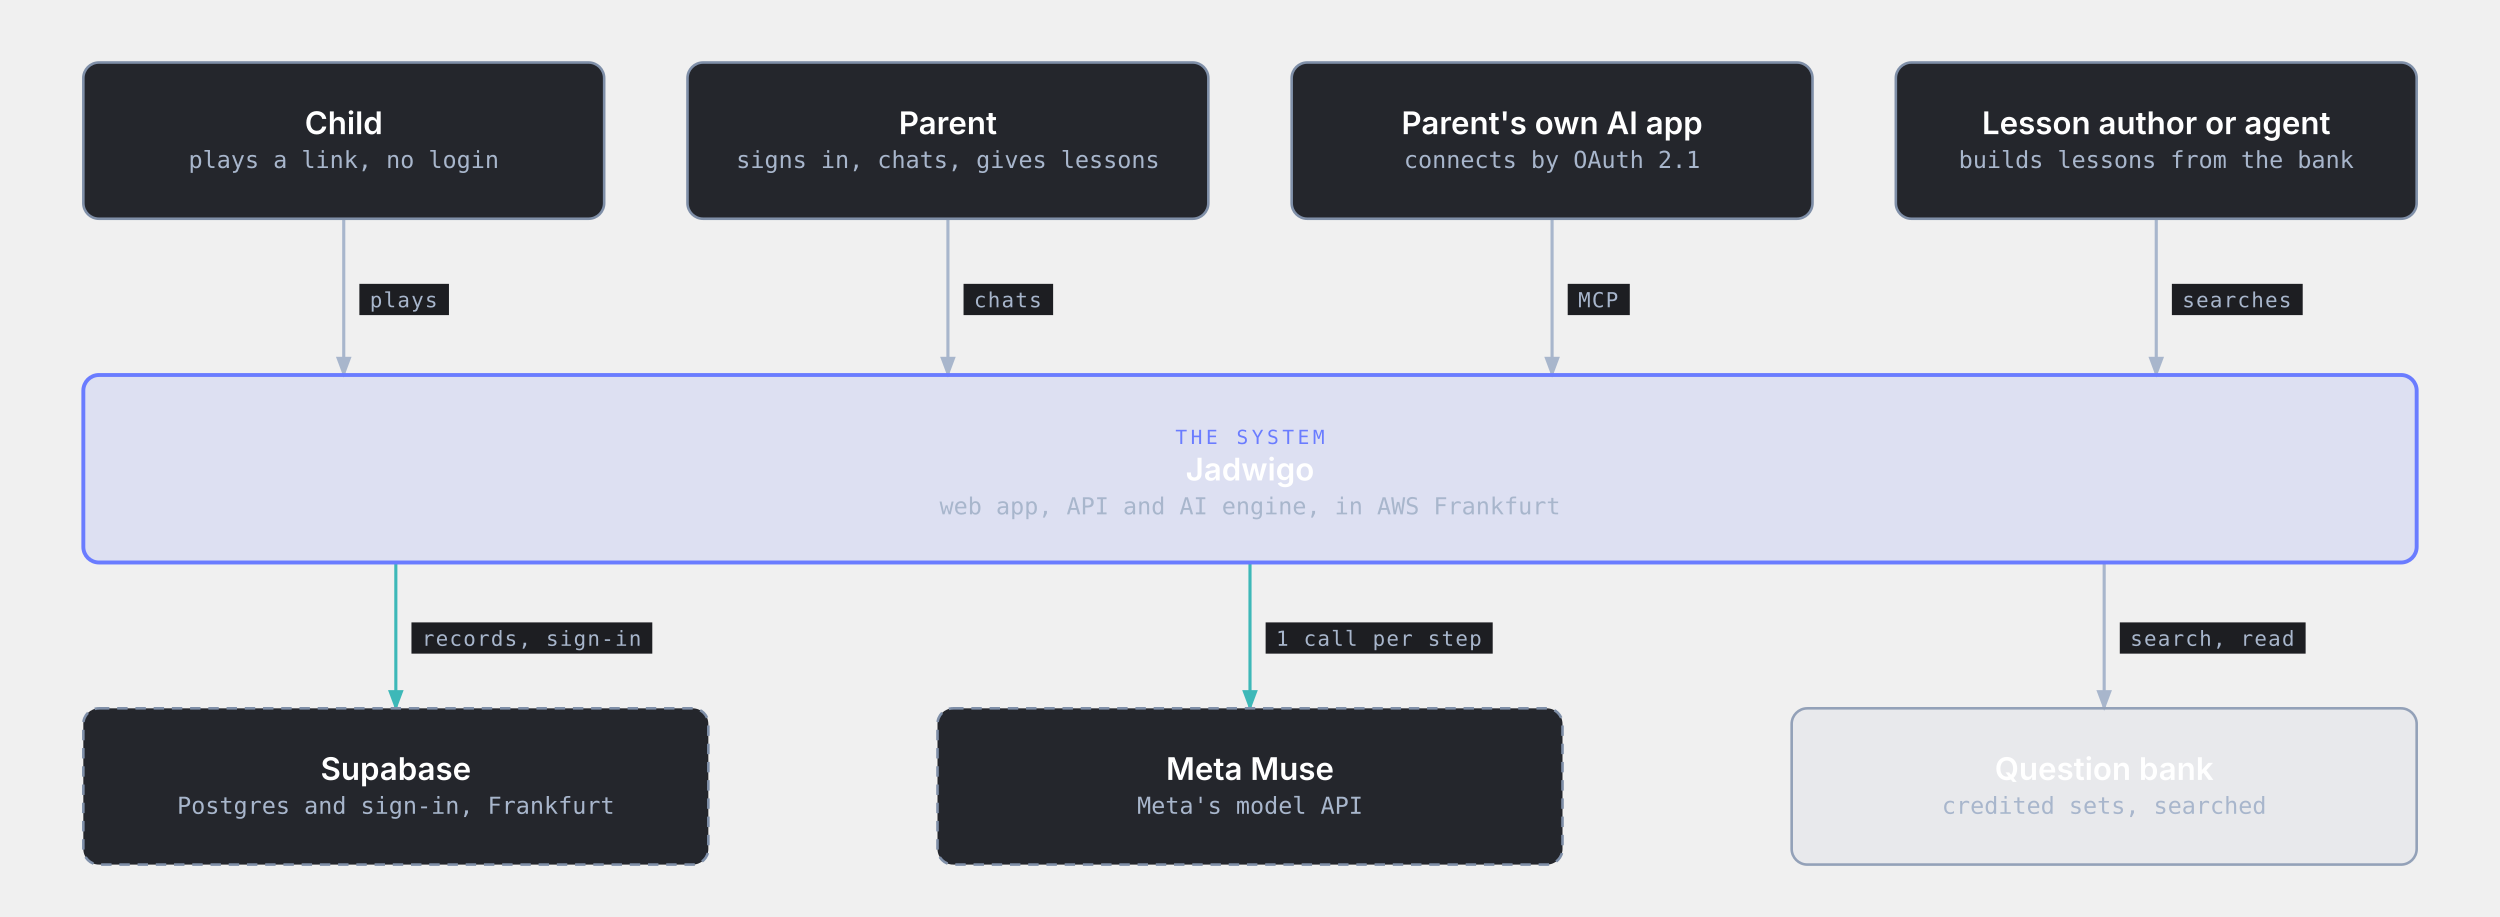
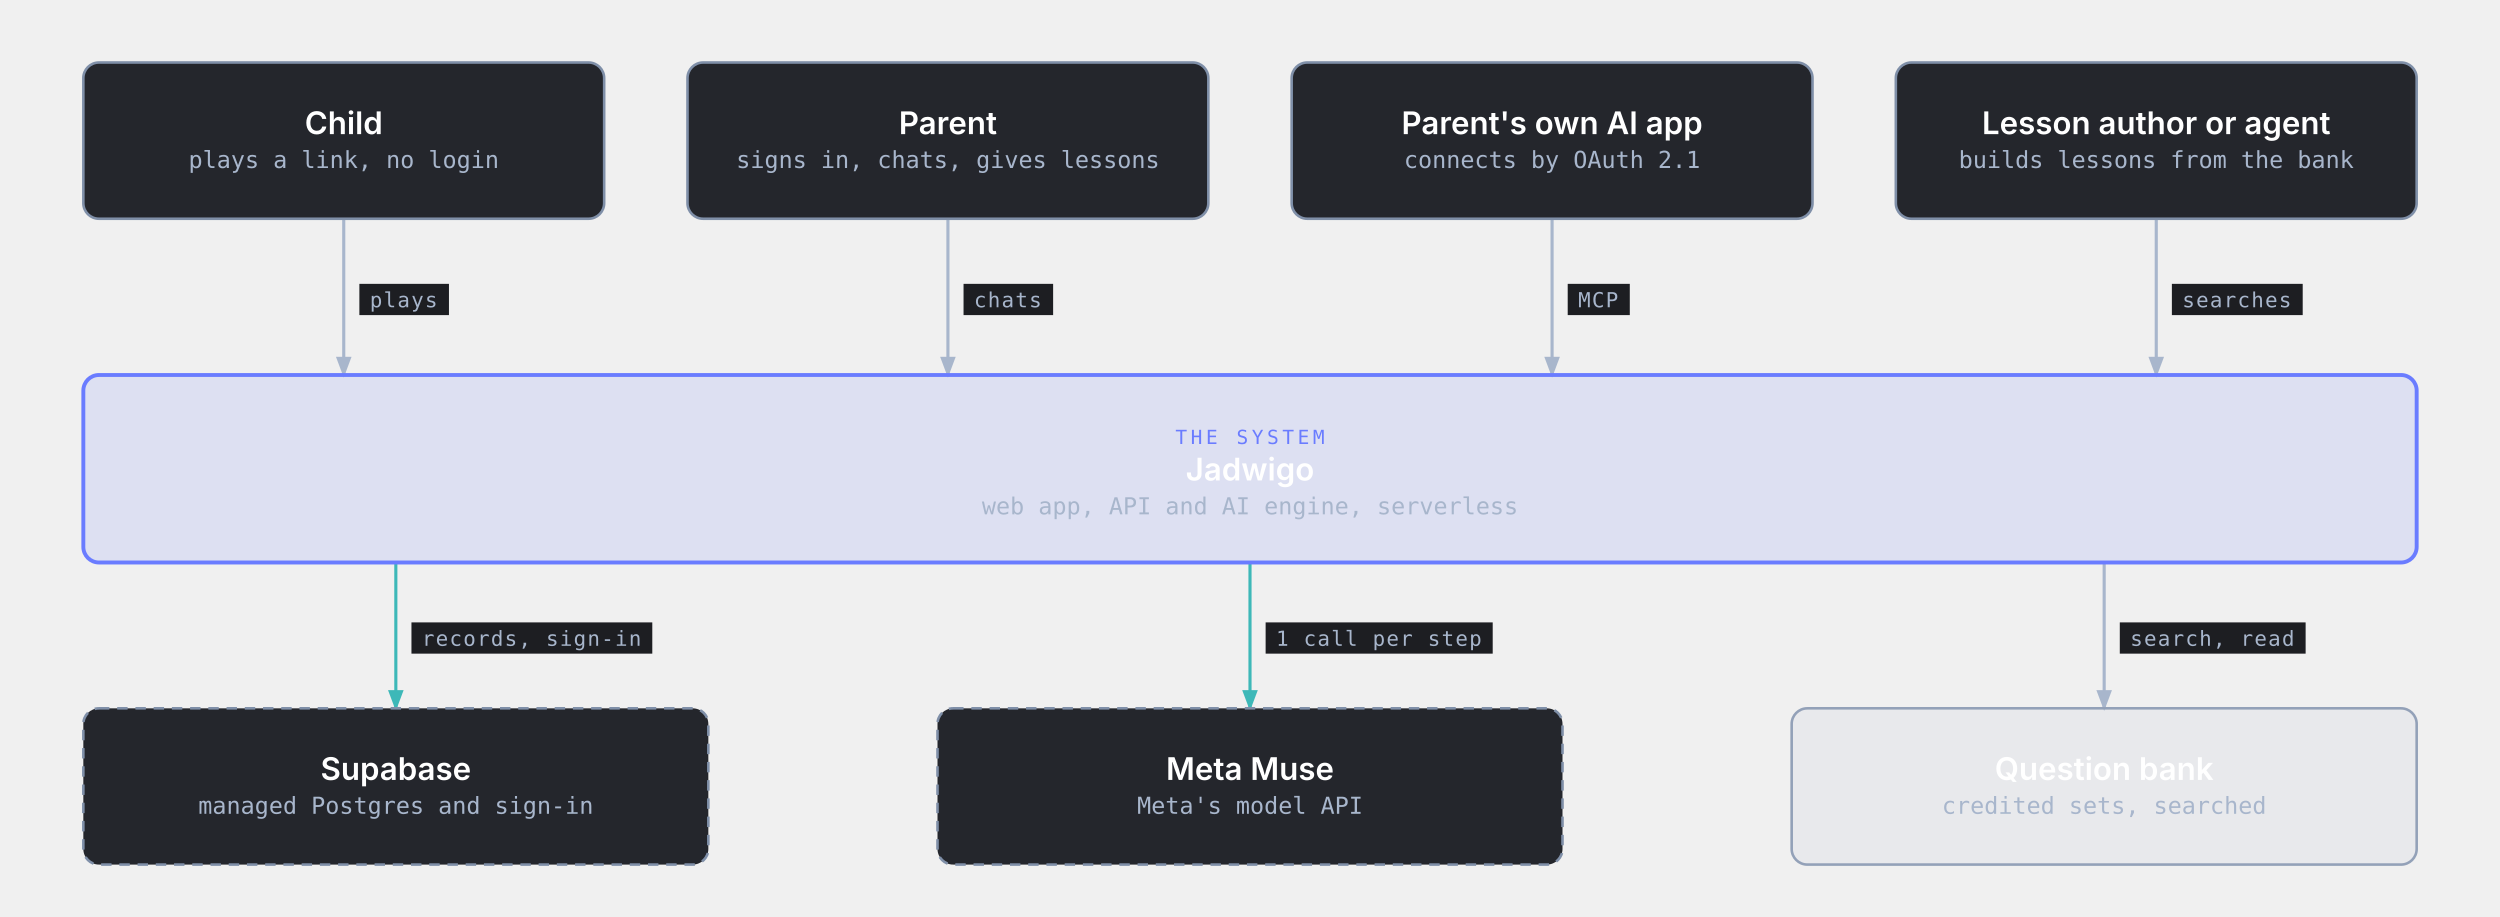
<svg xmlns="http://www.w3.org/2000/svg" viewBox="0 0 960 352" role="img" aria-labelledby="context-dark-title context-dark-desc">
  <defs>
    <marker id="context-dark-default" markerWidth="8" markerHeight="6" refX="7" refY="3" orient="auto" markerUnits="userSpaceOnUse">
      <polygon points="0 0, 8 3, 0 6" fill="#a8b6cc" />
    </marker>
    <marker id="context-dark-accent" markerWidth="8" markerHeight="6" refX="7" refY="3" orient="auto" markerUnits="userSpaceOnUse">
      <polygon points="0 0, 8 3, 0 6" fill="#6a7cff" />
    </marker>
    <marker id="context-dark-link" markerWidth="8" markerHeight="6" refX="7" refY="3" orient="auto" markerUnits="userSpaceOnUse">
      <polygon points="0 0, 8 3, 0 6" fill="#3db8b8" />
    </marker>
    <marker id="context-dark-open" markerWidth="8" markerHeight="6" refX="7" refY="3" orient="auto" markerUnits="userSpaceOnUse">
      <polyline points="0 0, 8 3, 0 6" fill="none" stroke="#a8b6cc" stroke-width="1.2" />
    </marker>
  </defs>
  <path d="M132,84 L132,144" fill="none" stroke="#a8b6cc" stroke-width="1.2" marker-end="url(#context-dark-default)" />
  <path d="M364,84 L364,144" fill="none" stroke="#a8b6cc" stroke-width="1.2" marker-end="url(#context-dark-default)" />
  <path d="M596,84 L596,144" fill="none" stroke="#a8b6cc" stroke-width="1.2" marker-end="url(#context-dark-default)" />
  <path d="M828,84 L828,144" fill="none" stroke="#a8b6cc" stroke-width="1.2" marker-end="url(#context-dark-default)" />
  <path d="M152,216 L152,272" fill="none" stroke="#3db8b8" stroke-width="1.2" marker-end="url(#context-dark-link)" />
  <path d="M480,216 L480,272" fill="none" stroke="#3db8b8" stroke-width="1.2" marker-end="url(#context-dark-link)" />
  <path d="M808,216 L808,272" fill="none" stroke="#a8b6cc" stroke-width="1.2" marker-end="url(#context-dark-default)" />
  <rect x="32" y="24" width="200" height="60" rx="6" fill="#24262c" stroke="#7f8fa8" stroke-width="1" />
  <text x="132" y="51.5" text-anchor="middle" font-family="'Inter', 'Geist', system-ui, sans-serif" font-size="12" font-weight="600" fill="#ffffff">Child</text>
  <text x="132" y="64.5" text-anchor="middle" font-family="'Geist Mono', ui-monospace, monospace" font-size="9" fill="#a8b6cc">plays a link, no login</text>
  <rect x="264" y="24" width="200" height="60" rx="6" fill="#24262c" stroke="#7f8fa8" stroke-width="1" />
  <text x="364" y="51.5" text-anchor="middle" font-family="'Inter', 'Geist', system-ui, sans-serif" font-size="12" font-weight="600" fill="#ffffff">Parent</text>
  <text x="364" y="64.5" text-anchor="middle" font-family="'Geist Mono', ui-monospace, monospace" font-size="9" fill="#a8b6cc">signs in, chats, gives lessons</text>
  <rect x="496" y="24" width="200" height="60" rx="6" fill="#24262c" stroke="#7f8fa8" stroke-width="1" />
  <text x="596" y="51.5" text-anchor="middle" font-family="'Inter', 'Geist', system-ui, sans-serif" font-size="12" font-weight="600" fill="#ffffff">Parent's own AI app</text>
  <text x="596" y="64.5" text-anchor="middle" font-family="'Geist Mono', ui-monospace, monospace" font-size="9" fill="#a8b6cc">connects by OAuth 2.1</text>
  <rect x="728" y="24" width="200" height="60" rx="6" fill="#24262c" stroke="#7f8fa8" stroke-width="1" />
  <text x="828" y="51.5" text-anchor="middle" font-family="'Inter', 'Geist', system-ui, sans-serif" font-size="12" font-weight="600" fill="#ffffff">Lesson author or agent</text>
  <text x="828" y="64.5" text-anchor="middle" font-family="'Geist Mono', ui-monospace, monospace" font-size="9" fill="#a8b6cc">builds lessons from the bank</text>
  <rect x="32" y="144" width="896" height="72" rx="6" fill="rgba(106,124,255,0.14)" stroke="#6a7cff" stroke-width="1.5" />
  <text x="480" y="170.5" text-anchor="middle" font-family="'Geist Mono', ui-monospace, monospace" font-size="7.5" font-weight="500" letter-spacing="0.18em" fill="#6a7cff">THE SYSTEM</text>
  <text x="480" y="184.5" text-anchor="middle" font-family="'Inter', 'Geist', system-ui, sans-serif" font-size="12" font-weight="600" fill="#ffffff">Jadwigo</text>
-   <text x="480" y="197.5" text-anchor="middle" font-family="'Geist Mono', ui-monospace, monospace" font-size="9" fill="#a8b6cc">web app, API and AI engine, in AWS Frankfurt</text>
+   <text x="480" y="197.5" text-anchor="middle" font-family="'Geist Mono', ui-monospace, monospace" font-size="9" fill="#a8b6cc">web app, API and AI engine, serverless</text>
  <rect x="32" y="272" width="240" height="60" rx="6" fill="#24262c" stroke="#7f8fa8" stroke-width="1" stroke-dasharray="4,3" />
  <text x="152" y="299.5" text-anchor="middle" font-family="'Inter', 'Geist', system-ui, sans-serif" font-size="12" font-weight="600" fill="#ffffff">Supabase</text>
-   <text x="152" y="312.5" text-anchor="middle" font-family="'Geist Mono', ui-monospace, monospace" font-size="9" fill="#a8b6cc">Postgres and sign-in, Frankfurt</text>
+   <text x="152" y="312.5" text-anchor="middle" font-family="'Geist Mono', ui-monospace, monospace" font-size="9" fill="#a8b6cc">managed Postgres and sign-in</text>
  <rect x="360" y="272" width="240" height="60" rx="6" fill="#24262c" stroke="#7f8fa8" stroke-width="1" stroke-dasharray="4,3" />
  <text x="480" y="299.5" text-anchor="middle" font-family="'Inter', 'Geist', system-ui, sans-serif" font-size="12" font-weight="600" fill="#ffffff">Meta Muse</text>
  <text x="480" y="312.5" text-anchor="middle" font-family="'Geist Mono', ui-monospace, monospace" font-size="9" fill="#a8b6cc">Meta's model API</text>
  <rect x="688" y="272" width="240" height="60" rx="6" fill="rgba(168,182,204,0.12)" stroke="#93a1b8" stroke-width="1" />
  <text x="808" y="299.5" text-anchor="middle" font-family="'Inter', 'Geist', system-ui, sans-serif" font-size="12" font-weight="600" fill="#ffffff">Question bank</text>
  <text x="808" y="312.5" text-anchor="middle" font-family="'Geist Mono', ui-monospace, monospace" font-size="9" fill="#a8b6cc">credited sets, searched</text>
  <rect x="138" y="109" width="34.4" height="12" fill="#1d1e22" />
  <text x="142" y="118" text-anchor="start" font-family="'Geist Mono', ui-monospace, monospace" font-size="8" letter-spacing="0.06em" fill="#a8b6cc">plays</text>
  <rect x="370" y="109" width="34.4" height="12" fill="#1d1e22" />
  <text x="374" y="118" text-anchor="start" font-family="'Geist Mono', ui-monospace, monospace" font-size="8" letter-spacing="0.06em" fill="#a8b6cc">chats</text>
  <rect x="602" y="109" width="23.84" height="12" fill="#1d1e22" />
  <text x="606" y="118" text-anchor="start" font-family="'Geist Mono', ui-monospace, monospace" font-size="8" letter-spacing="0.06em" fill="#a8b6cc">MCP</text>
  <rect x="834" y="109" width="50.24" height="12" fill="#1d1e22" />
  <text x="838" y="118" text-anchor="start" font-family="'Geist Mono', ui-monospace, monospace" font-size="8" letter-spacing="0.06em" fill="#a8b6cc">searches</text>
  <rect x="158" y="239" width="92.48" height="12" fill="#1d1e22" />
  <text x="162" y="248" text-anchor="start" font-family="'Geist Mono', ui-monospace, monospace" font-size="8" letter-spacing="0.06em" fill="#a8b6cc">records, sign-in</text>
  <rect x="486" y="239" width="87.2" height="12" fill="#1d1e22" />
  <text x="490" y="248" text-anchor="start" font-family="'Geist Mono', ui-monospace, monospace" font-size="8" letter-spacing="0.06em" fill="#a8b6cc">1 call per step</text>
  <rect x="814" y="239" width="71.36" height="12" fill="#1d1e22" />
  <text x="818" y="248" text-anchor="start" font-family="'Geist Mono', ui-monospace, monospace" font-size="8" letter-spacing="0.06em" fill="#a8b6cc">search, read</text>
</svg>
